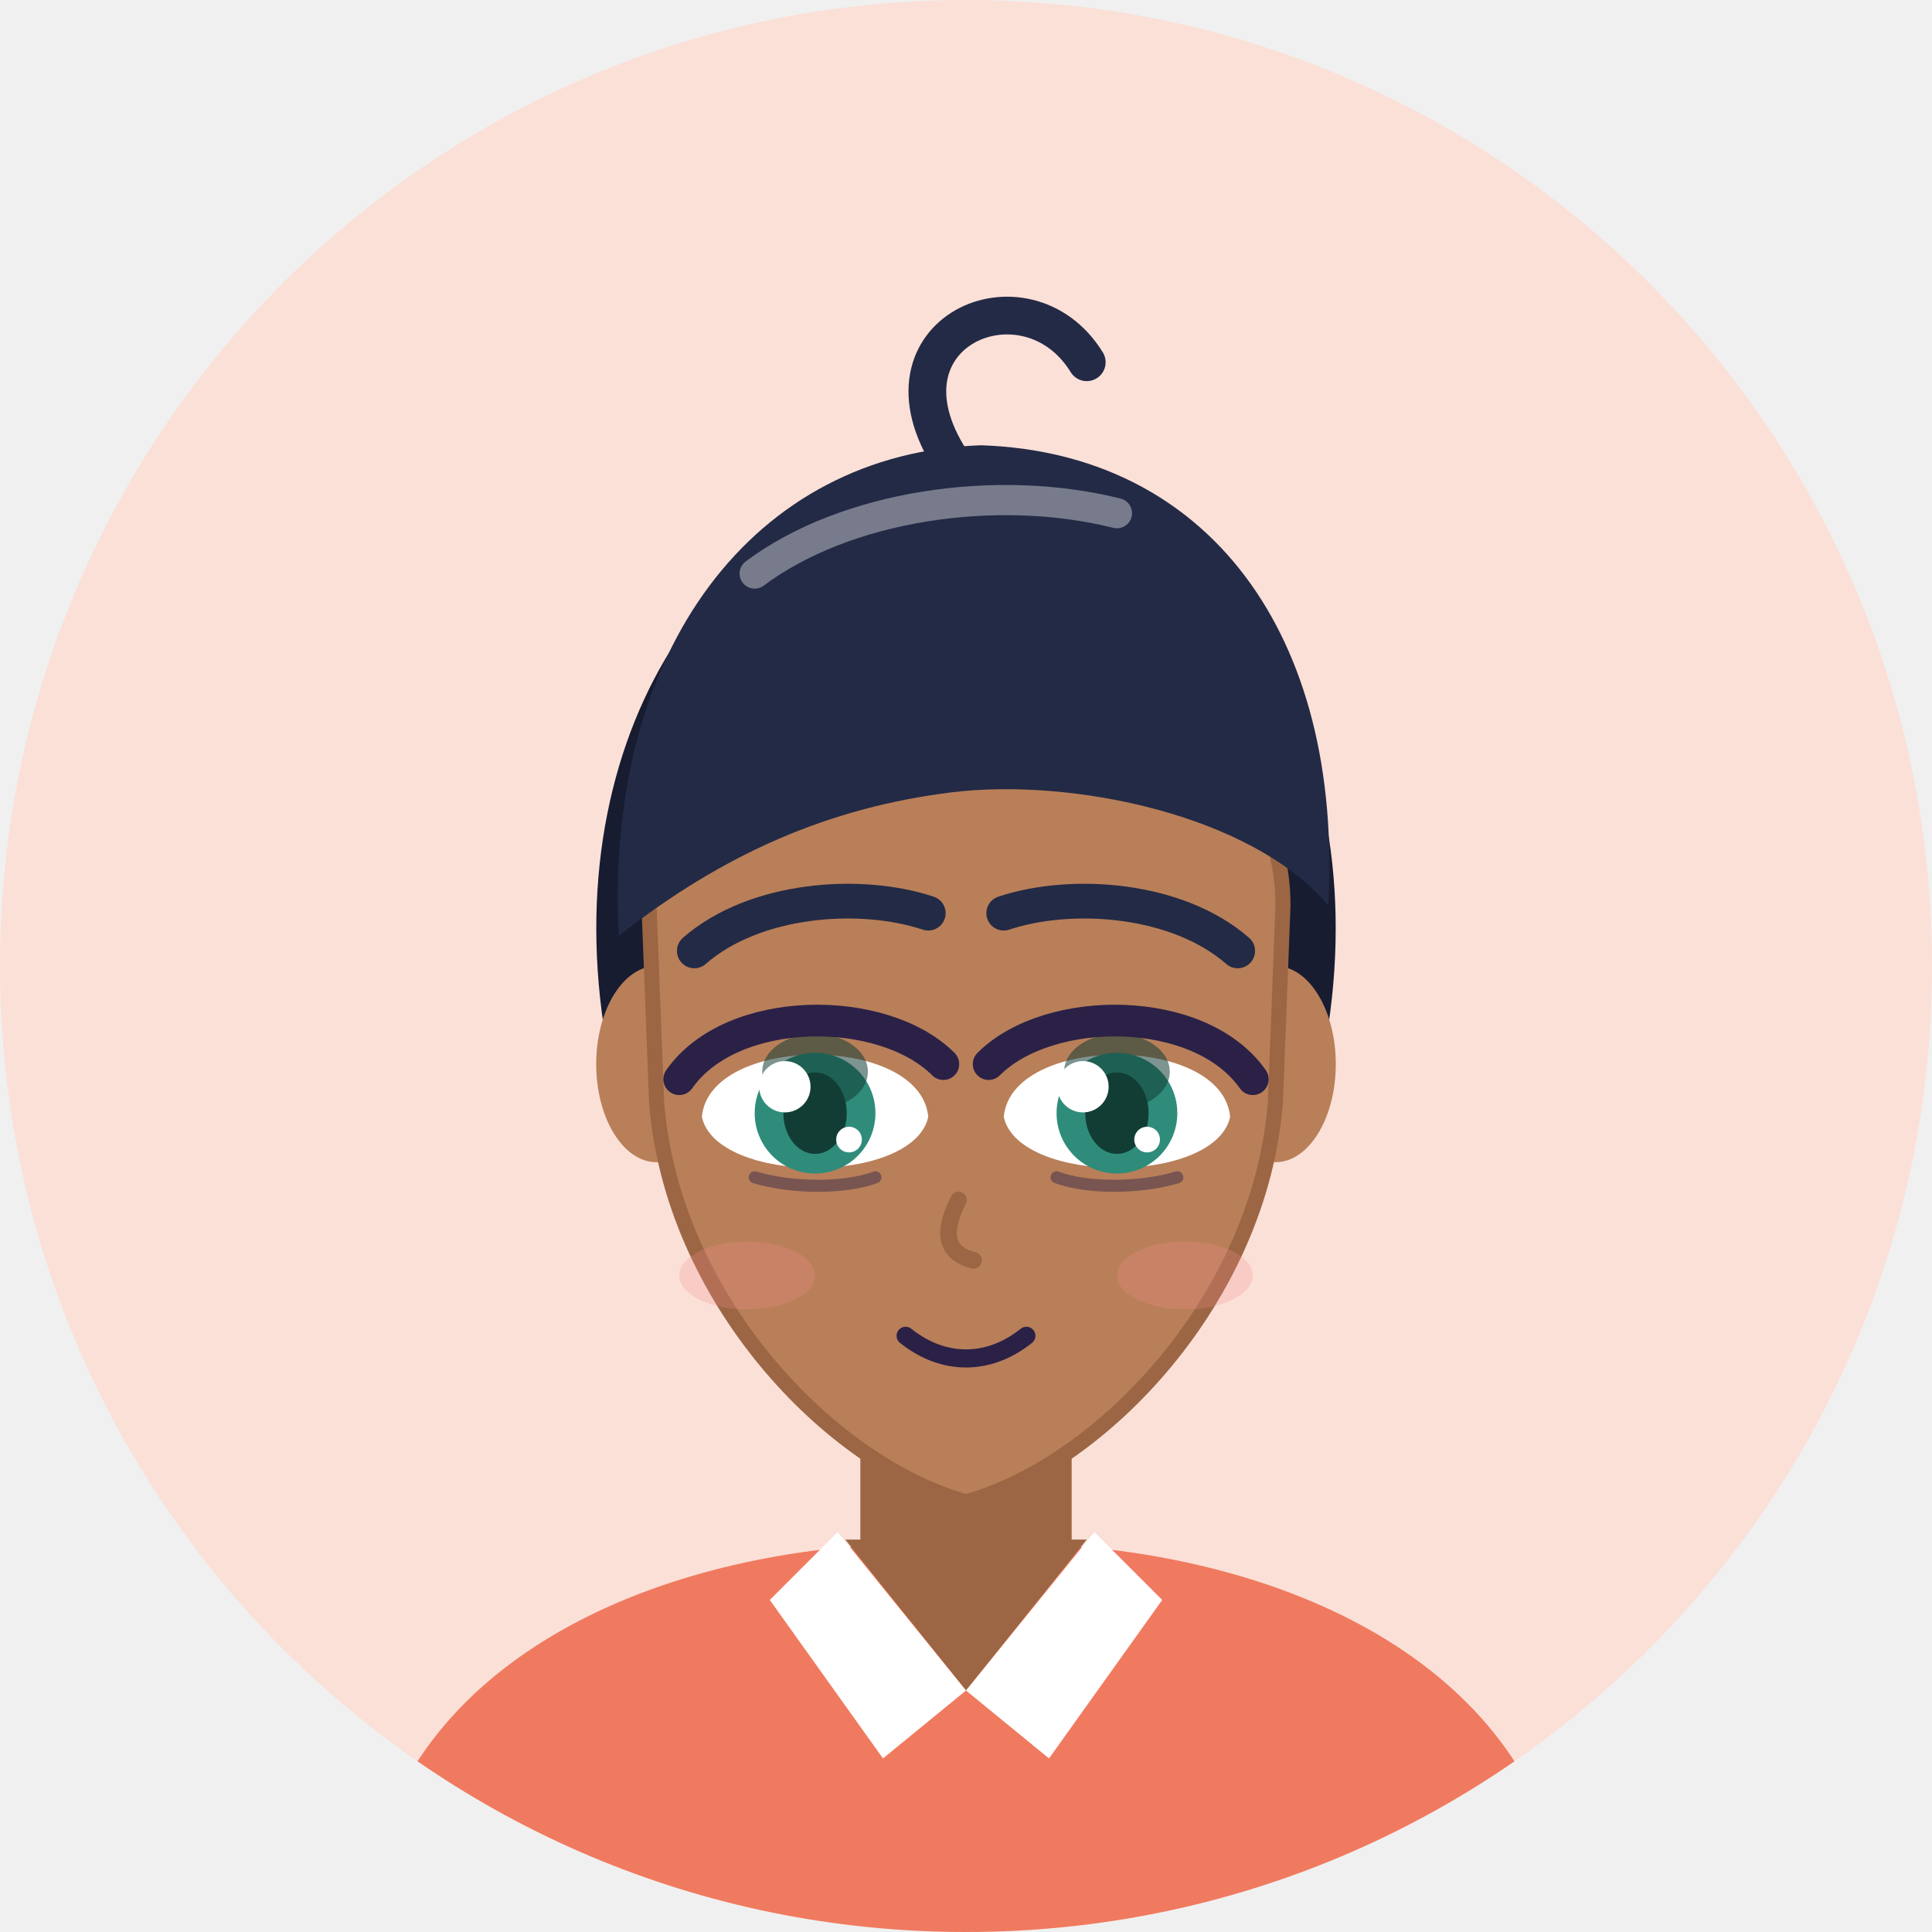
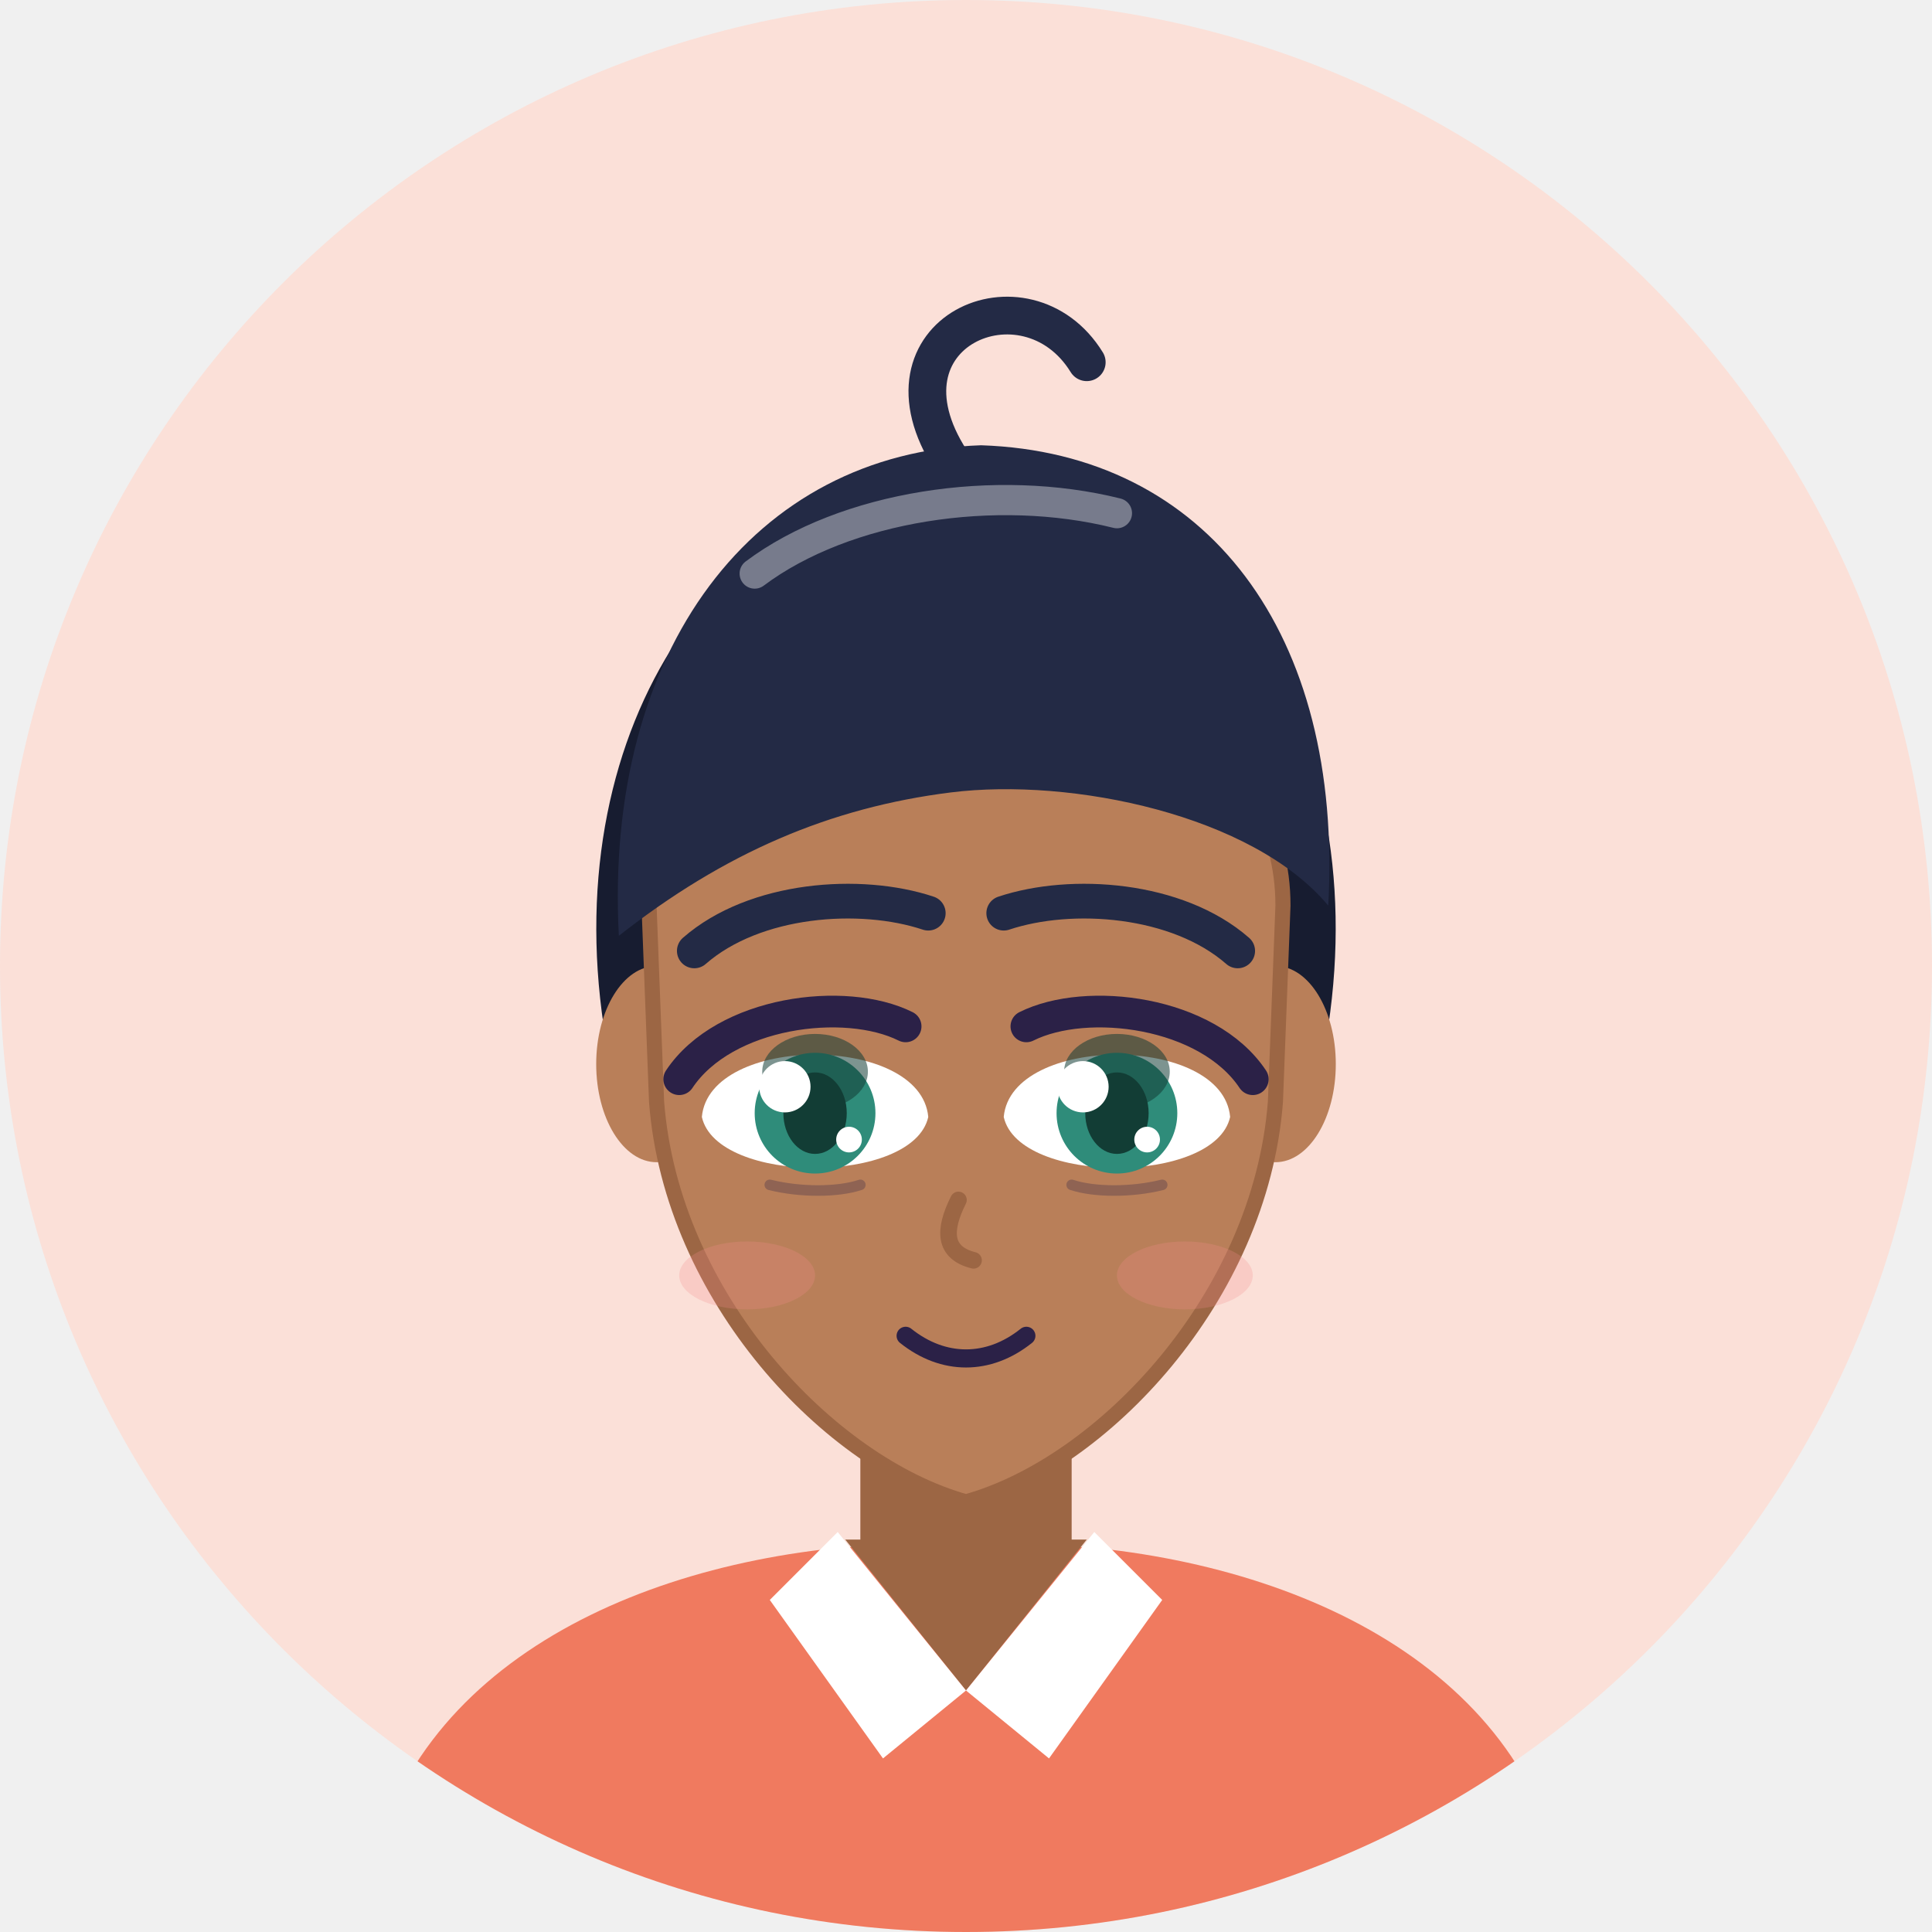
<svg xmlns="http://www.w3.org/2000/svg" width="256" height="256" viewBox="0 0 256 256">
  <defs>
    <clipPath id="c">
      <circle cx="128" cy="128" r="128" />
    </clipPath>
  </defs>
  <g clip-path="url(#c)">
    <circle cx="128" cy="128" r="128" fill="#FBE0D8" />
    <path d="M80 136 C74 96 96 64 128 62 C160 64 182 96 176 136 Z" fill="#171C30" />
    <rect x="114" y="178" width="28" height="42" fill="#9C6644" />
    <path d="M48 256 C50 224 80 208 112 205 L144 205 C176 208 206 224 208 256 Z" fill="#F07A5F" />
    <path d="M112 204 L128 224 L144 204 Z" fill="#9C6644" />
    <path d="M111 203 L128 224 L117 233 L102 212 Z M145 203 L128 224 L139 233 L154 212 Z" fill="#FFFFFF" />
    <ellipse cx="87" cy="141" rx="8" ry="13" fill="#B97F59" />
    <ellipse cx="169" cy="141" rx="8" ry="13" fill="#B97F59" />
    <path d="M86 120 C86 78 170 78 170 120 L169 146 C167 172 146 194 128 199 C110 194 89 172 87 146 Z" fill="#B97F59" stroke="#9C6644" stroke-width="2" />
    <g>
      <path d="M92 126 C100 119 114 118 123 121" fill="none" stroke="#232A45" stroke-width="4.6" stroke-linecap="round" />
      <path d="M93 148 C94 137 122 137 123 148 C121 157 95 157 93 148 Z" fill="#FFFFFF" />
      <ellipse cx="108" cy="147.5" rx="8" ry="8" fill="#2F8C7A" />
      <ellipse cx="108" cy="142" rx="7" ry="5" fill="#123D35" opacity="0.55" />
      <ellipse cx="108" cy="147.5" rx="4.2" ry="5.4" fill="#123D35" />
      <circle cx="104" cy="144" r="3.4" fill="#FFFFFF" />
      <circle cx="112.5" cy="151" r="1.7" fill="#FFFFFF" />
-       <path d="M90 143 C97 133 117 133 125 141" fill="none" stroke="#2B2147" stroke-width="4.2" stroke-linecap="round" stroke-linejoin="round" />
-       <path d="M100 156 C105 157.5 112 157.5 116 156" fill="none" stroke="#2B2147" stroke-width="1.6" stroke-linecap="round" opacity="0.45" />
+       <path d="M90 143 C96 134 112 132 120 136" fill="none" stroke="#2B2147" stroke-width="4.2" stroke-linecap="round" stroke-linejoin="round" />
+       <path d="M102 157 C106 158 111 158 114 157" fill="none" stroke="#2B2147" stroke-width="1.4" stroke-linecap="round" opacity="0.3" />
      <ellipse cx="99" cy="169" rx="9" ry="4.5" fill="#F28B8B" opacity="0.25" />
    </g>
    <g transform="translate(256 0) scale(-1 1)">
      <path d="M92 126 C100 119 114 118 123 121" fill="none" stroke="#232A45" stroke-width="4.6" stroke-linecap="round" />
      <path d="M93 148 C94 137 122 137 123 148 C121 157 95 157 93 148 Z" fill="#FFFFFF" />
      <ellipse cx="108" cy="147.5" rx="8" ry="8" fill="#2F8C7A" />
      <ellipse cx="108" cy="142" rx="7" ry="5" fill="#123D35" opacity="0.55" />
      <ellipse cx="108" cy="147.5" rx="4.2" ry="5.4" fill="#123D35" />
      <circle cx="112.5" cy="144" r="3.4" fill="#FFFFFF" />
      <circle cx="104" cy="151" r="1.7" fill="#FFFFFF" />
-       <path d="M90 143 C97 133 117 133 125 141" fill="none" stroke="#2B2147" stroke-width="4.2" stroke-linecap="round" stroke-linejoin="round" />
-       <path d="M100 156 C105 157.5 112 157.5 116 156" fill="none" stroke="#2B2147" stroke-width="1.6" stroke-linecap="round" opacity="0.45" />
+       <path d="M90 143 C96 134 112 132 120 136" fill="none" stroke="#2B2147" stroke-width="4.2" stroke-linecap="round" stroke-linejoin="round" />
+       <path d="M102 157 C106 158 111 158 114 157" fill="none" stroke="#2B2147" stroke-width="1.4" stroke-linecap="round" opacity="0.3" />
      <ellipse cx="99" cy="169" rx="9" ry="4.5" fill="#F28B8B" opacity="0.25" />
    </g>
    <path d="M127 159 C125 163 125 166 129 167" fill="none" stroke="#9C6644" stroke-width="2.2" stroke-linecap="round" />
    <path d="M120 177 C125 181 131 181 136 177" fill="none" stroke="#2B2147" stroke-width="2.4" stroke-linecap="round" stroke-linejoin="round" />
    <path d="M82 124 C80 86 100 60 130 59 C160 60 178 84 176 120 C166 108 142 103 126 105 C110 107 96 113 82 124 Z" fill="#232A45" />
    <path d="M100 76 C112 67 132 64 148 68" fill="none" stroke="#FFFFFF" stroke-opacity="0.38" stroke-width="4" stroke-linecap="round" />
    <path d="M126 61 C115 44 136 35 144 48" fill="none" stroke="#232A45" stroke-width="5" stroke-linecap="round" />
  </g>
</svg>
